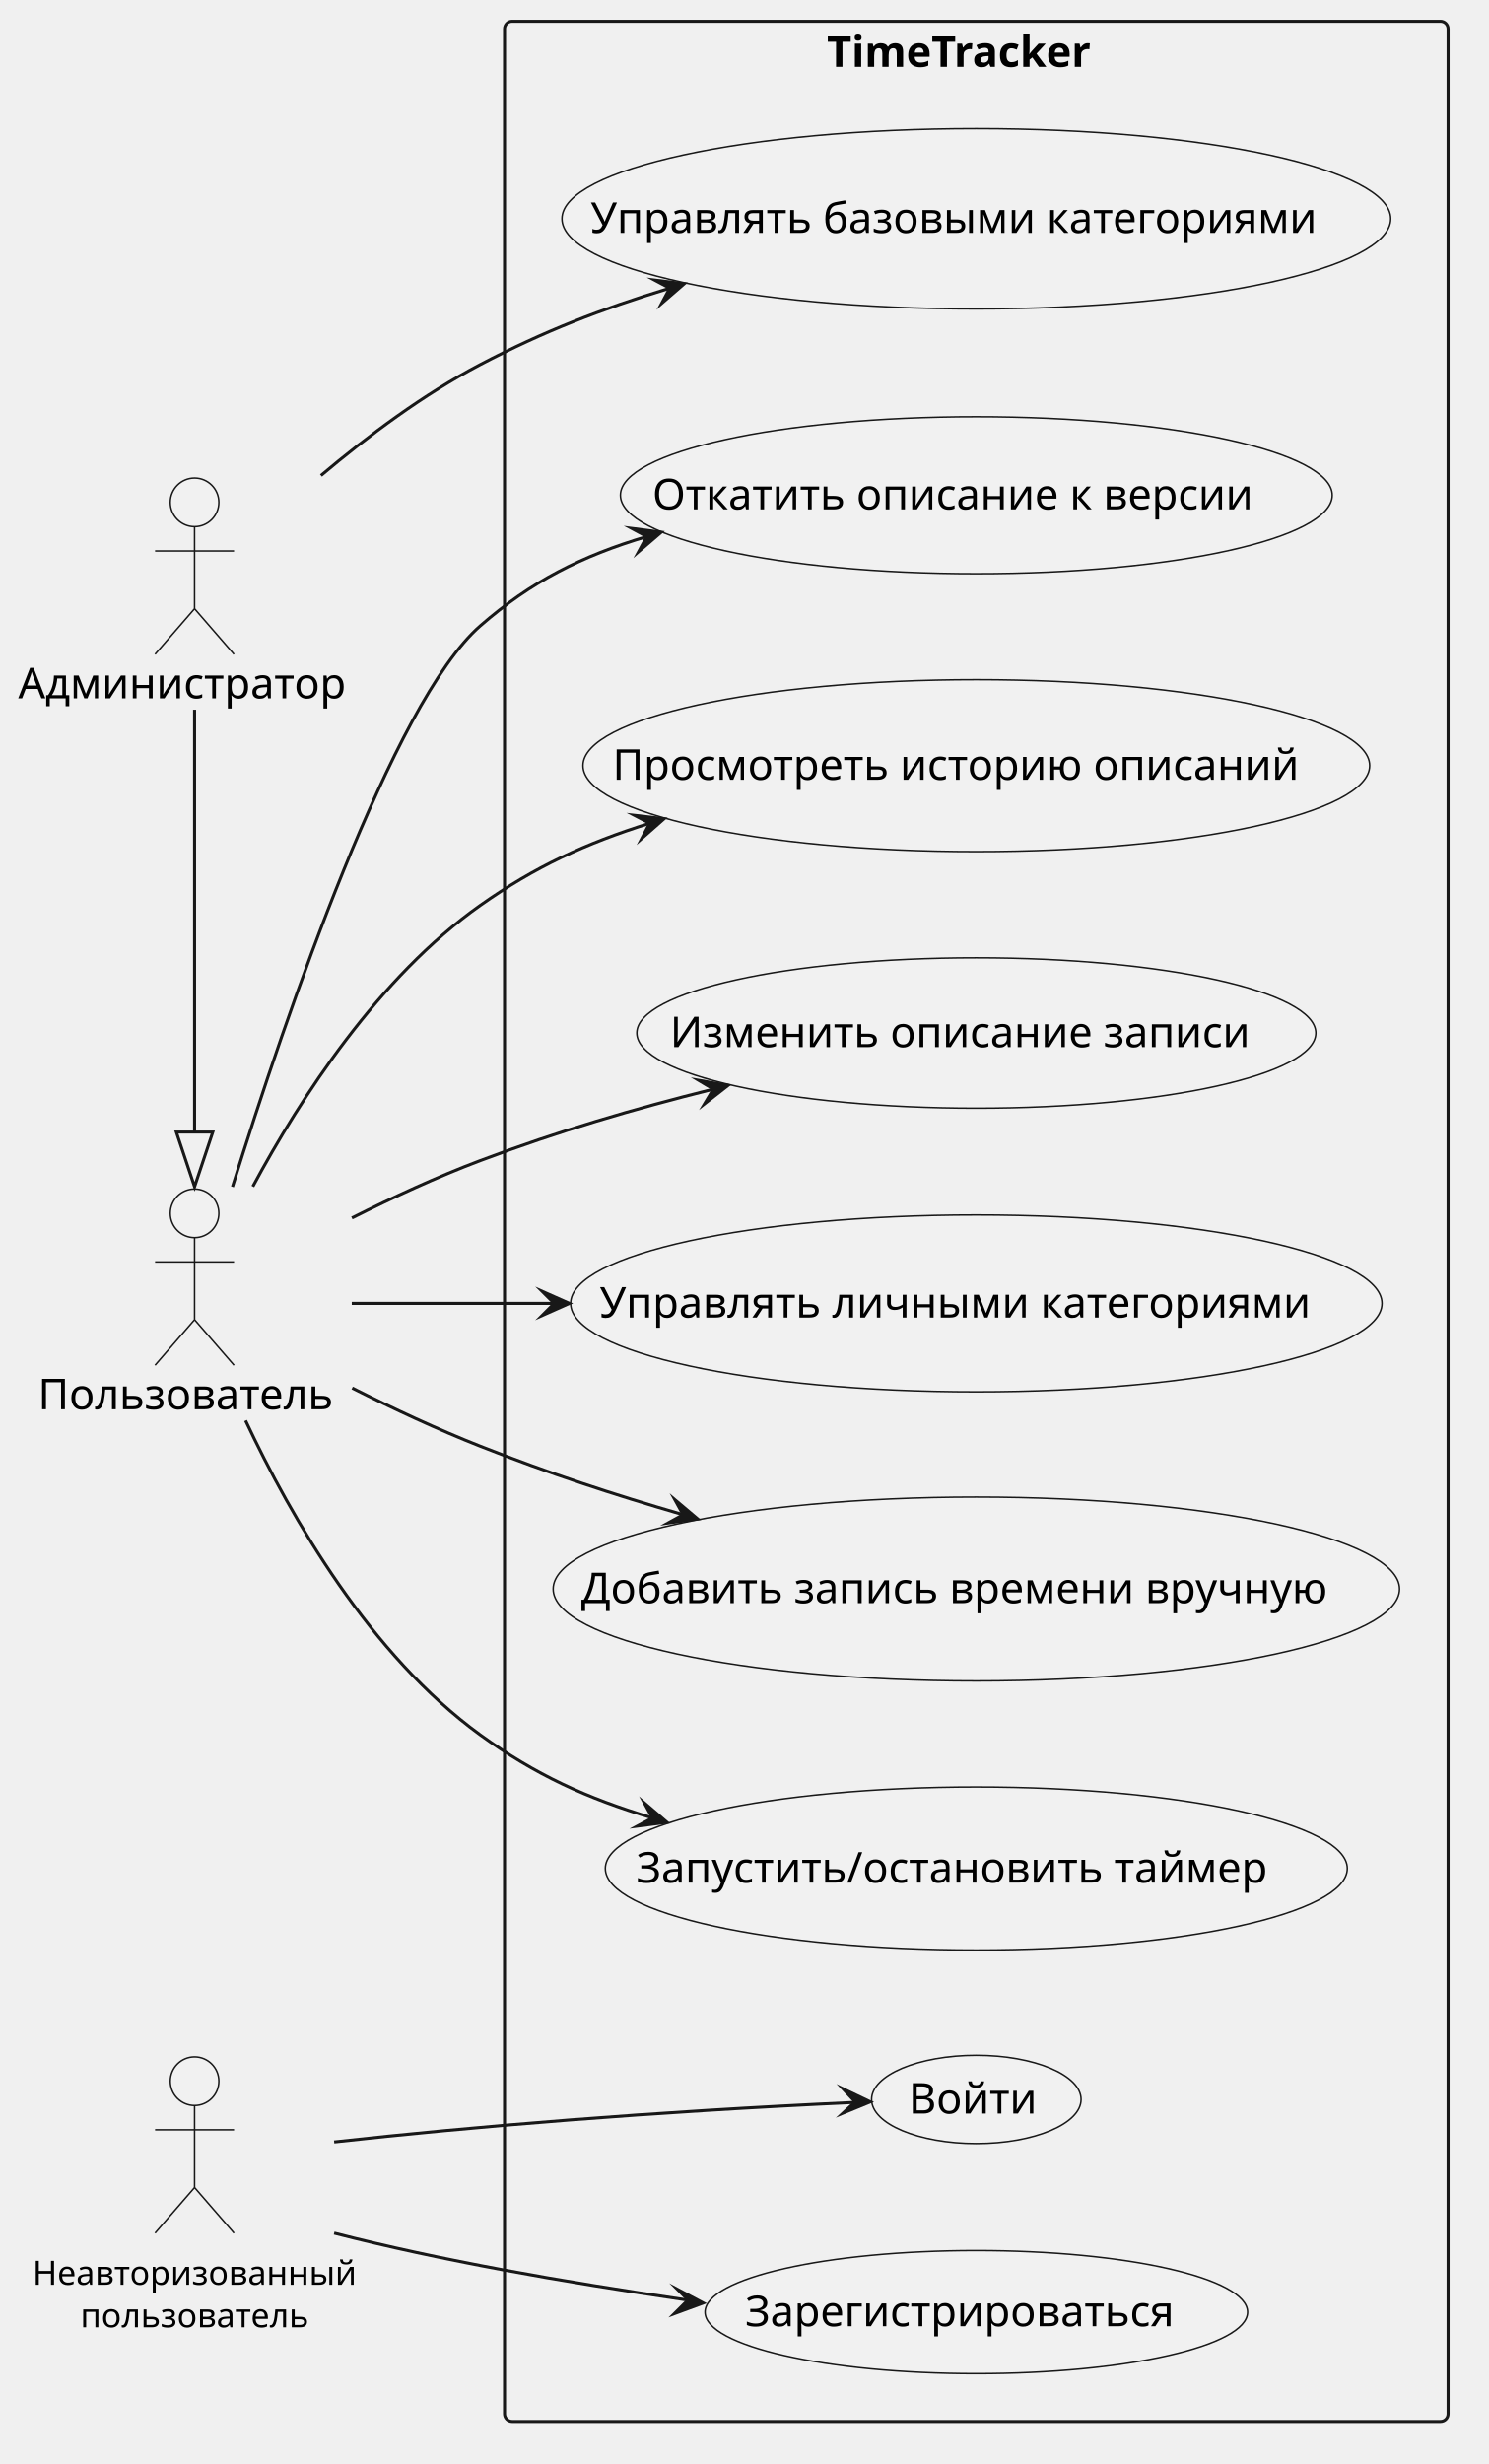
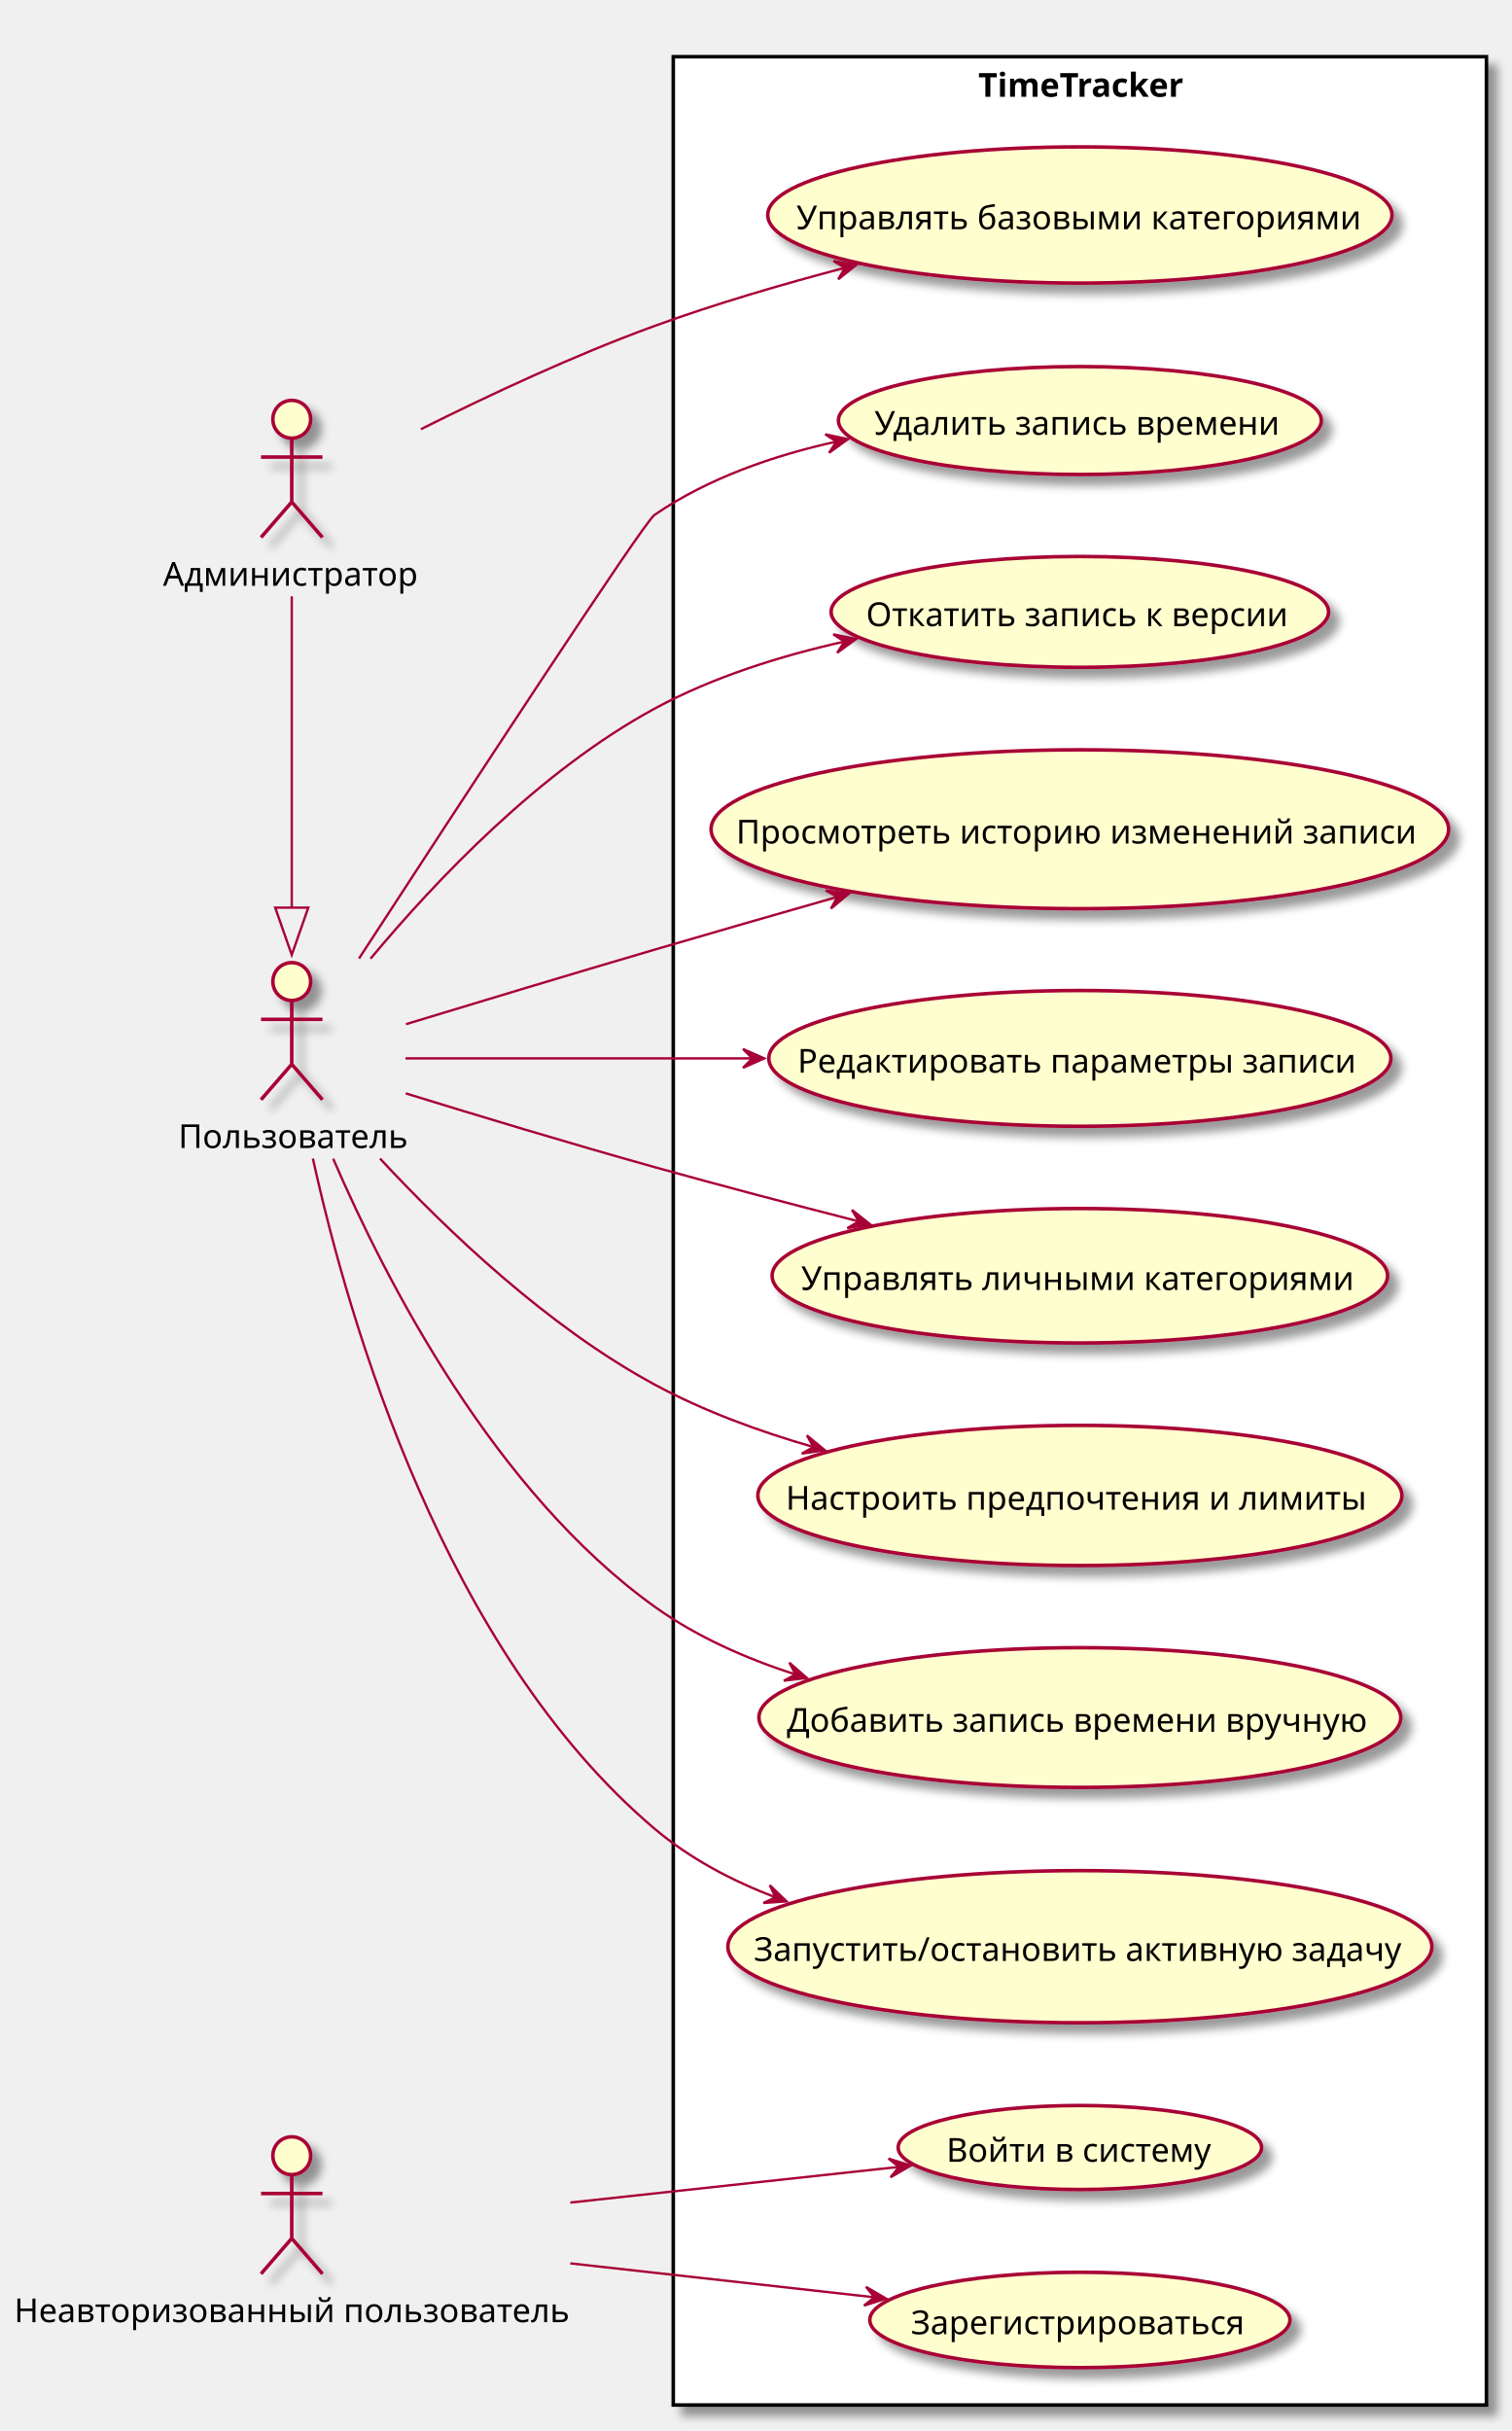
- <svg xmlns="http://www.w3.org/2000/svg" contentStyleType="text/css" data-diagram-type="DESCRIPTION" height="811px" preserveAspectRatio="none" style="width:490px;height:811px;background:#FFFFFF;" version="1.1" viewBox="0 0 490 811" width="490px" zoomAndPan="magnify">
-   <defs />
+ <svg xmlns="http://www.w3.org/2000/svg" contentScriptType="application/ecmascript" contentStyleType="text/css" height="1029px" preserveAspectRatio="none" style="width:640px;height:1029px;" version="1.1" viewBox="0 0 640 1029" width="640px" zoomAndPan="magnify">
+   <defs>
+     <filter height="300%" id="f64ewr4vnysoc" width="300%" x="-1" y="-1">
+       <feGaussianBlur result="blurOut" stdDeviation="2.0" />
+       <feColorMatrix in="blurOut" result="blurOut2" type="matrix" values="0 0 0 0 0 0 0 0 0 0 0 0 0 0 0 0 0 0 .4 0" />
+       <feOffset dx="4.0" dy="4.0" in="blurOut2" result="blurOut3" />
+       <feBlend in="SourceGraphic" in2="blurOut3" mode="normal" />
+     </filter>
+   </defs>
  <g>
-     <g class="cluster" data-qualified-name="TimeTracker" data-source-line="8" id="ent0004">
-       <rect fill="none" height="790" rx="2.5" ry="2.5" style="stroke:#181818;stroke-width:1;" width="310.61" x="166.09" y="7" />
-       <text fill="#000000" font-family="sans-serif" font-size="14" font-weight="700" lengthAdjust="spacing" textLength="98.342" x="272.224" y="21.995">TimeTracker</text>
-     </g>
-     <g class="entity" data-qualified-name="TimeTracker.UC_Register" data-source-line="9" id="ent0005">
-       <ellipse cx="321.4" cy="761" fill="#F1F1F1" rx="89.3" ry="20.26" style="stroke:#181818;stroke-width:0.5;" />
-       <text fill="#000000" font-family="sans-serif" font-size="14" lengthAdjust="spacing" textLength="152.154" x="245.323" y="765.648">Зарегистрироваться</text>
-     </g>
-     <g class="entity" data-qualified-name="TimeTracker.UC_Login" data-source-line="10" id="ent0006">
-       <ellipse cx="321.402" cy="691.004" fill="#F1F1F1" rx="34.482" ry="14.524" style="stroke:#181818;stroke-width:0.5;" />
-       <text fill="#000000" font-family="sans-serif" font-size="14" lengthAdjust="spacing" textLength="44.523" x="299.141" y="695.652">Войти</text>
-     </g>
-     <g class="entity" data-qualified-name="TimeTracker.UC_Timer" data-source-line="11" id="ent0007">
-       <ellipse cx="321.396" cy="614.995" fill="#F1F1F1" rx="122.126" ry="26.825" style="stroke:#181818;stroke-width:0.5;" />
-       <text fill="#000000" font-family="sans-serif" font-size="14" lengthAdjust="spacing" textLength="223.884" x="209.454" y="619.644">Запустить/остановить таймер</text>
-     </g>
-     <g class="entity" data-qualified-name="TimeTracker.UC_Manual" data-source-line="12" id="ent0008">
-       <ellipse cx="321.402" cy="523" fill="#F1F1F1" rx="139.302" ry="30.261" style="stroke:#181818;stroke-width:0.5;" />
-       <text fill="#000000" font-family="sans-serif" font-size="14" lengthAdjust="spacing" textLength="260.142" x="191.332" y="527.649">Добавить запись времени вручную</text>
-     </g>
-     <g class="entity" data-qualified-name="TimeTracker.UC_ManageOwnCategories" data-source-line="13" id="ent0009">
-       <ellipse cx="321.398" cy="429" fill="#F1F1F1" rx="133.548" ry="29.11" style="stroke:#181818;stroke-width:0.5;" />
-       <text fill="#000000" font-family="sans-serif" font-size="14" lengthAdjust="spacing" textLength="248.056" x="197.37" y="433.648">Управлять личными категориями</text>
-     </g>
-     <g class="entity" data-qualified-name="TimeTracker.UC_UpdateDesc" data-source-line="14" id="ent0010">
-       <ellipse cx="321.4" cy="340.002" fill="#F1F1F1" rx="111.76" ry="24.752" style="stroke:#181818;stroke-width:0.5;" />
-       <text fill="#000000" font-family="sans-serif" font-size="14" lengthAdjust="spacing" textLength="201.681" x="220.56" y="344.65">Изменить описание записи</text>
-     </g>
-     <g class="entity" data-qualified-name="TimeTracker.UC_ViewHistory" data-source-line="15" id="ent0011">
-       <ellipse cx="321.4" cy="251.998" fill="#F1F1F1" rx="129.49" ry="28.298" style="stroke:#181818;stroke-width:0.5;" />
-       <text fill="#000000" font-family="sans-serif" font-size="14" lengthAdjust="spacing" textLength="239.497" x="201.651" y="256.646">Просмотреть историю описаний</text>
-     </g>
-     <g class="entity" data-qualified-name="TimeTracker.UC_RollbackDesc" data-source-line="16" id="ent0012">
-       <ellipse cx="321.398" cy="163.002" fill="#F1F1F1" rx="117.158" ry="25.832" style="stroke:#181818;stroke-width:0.5;" />
-       <text fill="#000000" font-family="sans-serif" font-size="14" lengthAdjust="spacing" textLength="213.281" x="214.758" y="167.65">Откатить описание к версии</text>
-     </g>
-     <g class="entity" data-qualified-name="TimeTracker.UC_ManageDefaultCategories" data-source-line="18" id="ent0013">
-       <ellipse cx="321.403" cy="72.001" fill="#F1F1F1" rx="136.403" ry="29.68" style="stroke:#181818;stroke-width:0.5;" />
-       <text fill="#000000" font-family="sans-serif" font-size="14" lengthAdjust="spacing" textLength="254.058" x="194.374" y="76.649">Управлять базовыми категориями</text>
-     </g>
-     <g class="entity" data-qualified-name="guest" id="ent_guest">
-       <ellipse cx="64.05" cy="685" fill="#F1F1F1" rx="8" ry="8" style="stroke:#181818;stroke-width:0.5;" />
-       <path d="M64.05,693 L64.05,720 M51.05,701 L77.05,701 M64.05,720 L51.05,735 M64.05,720 L77.05,735" fill="none" style="stroke:#181818;stroke-width:0.5;" />
-       <text fill="#000000" font-family="sans-serif" font-size="11" text-anchor="middle" x="64.05" y="752">Неавторизованный</text>
-       <text fill="#000000" font-family="sans-serif" font-size="11" text-anchor="middle" x="64.05" y="766">пользователь</text>
-     </g>
-     <g class="entity" data-qualified-name="user" data-source-line="4" id="ent0001">
-       <ellipse cx="64.05" cy="399.35" fill="#F1F1F1" rx="8" ry="8" style="stroke:#181818;stroke-width:0.5;" />
-       <path d="M64.05,407.35 L64.05,434.35 M51.05,415.35 L77.05,415.35 M64.05,434.35 L51.05,449.35 M64.05,434.35 L77.05,449.35" fill="none" style="stroke:#181818;stroke-width:0.5;" />
-       <text fill="#000000" font-family="sans-serif" font-size="14" lengthAdjust="spacing" textLength="103.1" x="12.5" y="463.845">Пользователь</text>
-     </g>
-     <g class="entity" data-qualified-name="admin" data-source-line="5" id="ent0002">
-       <ellipse cx="64.047" cy="165.35" fill="#F1F1F1" rx="8" ry="8" style="stroke:#181818;stroke-width:0.5;" />
-       <path d="M64.047,173.35 L64.047,200.35 M51.047,181.35 L77.047,181.35 M64.047,200.35 L51.047,215.35 M64.047,200.35 L77.047,215.35" fill="none" style="stroke:#181818;stroke-width:0.5;" />
-       <text fill="#000000" font-family="sans-serif" font-size="14" lengthAdjust="spacing" textLength="116.095" x="6" y="229.845">Администратор</text>
-     </g>
-     <g class="link" data-entity-1="ent0002" data-entity-2="ent0001" data-link-type="extension" data-source-line="6" id="lnk3">
-       <path d="M64.05,233.59 C64.05,285.93 64.05,320.27 64.05,372.61" fill="none" id="admin-to-user" style="stroke:#181818;stroke-width:1;" />
-       <polygon fill="none" points="64.05,390.61,70.05,372.61,58.05,372.61,64.05,390.61" style="stroke:#181818;stroke-width:1;stroke-linejoin:miter;stroke-miterlimit:10;" />
-     </g>
-     <g class="link" data-entity-1="ent0001" data-entity-2="ent0007" data-link-type="dependency" data-source-line="23" id="lnk16">
-       <path d="M80.84,467.56 C96,499.86 121.95,544.77 158.09,571 C176.17,584.12 193.15,591.887 214.78,598.357" fill="none" id="user-to-UC_Timer" style="stroke:#181818;stroke-width:1;" />
-       <polygon fill="#181818" points="219.57,599.79,212.094,593.379,214.78,598.357,209.801,601.043,219.57,599.79" style="stroke:#181818;stroke-width:1;stroke-linejoin:miter;stroke-miterlimit:10;" />
-     </g>
-     <g class="link" data-entity-1="ent0001" data-entity-2="ent0008" data-link-type="dependency" data-source-line="24" id="lnk17">
-       <path d="M115.94,456.85 C129.42,463.63 144.12,470.5 158.09,476 C180.89,484.97 201.279,491.694 224.879,498.554" fill="none" id="user-to-UC_Manual" style="stroke:#181818;stroke-width:1;" />
-       <polygon fill="#181818" points="229.68,499.95,222.154,493.597,224.879,498.554,219.921,501.279,229.68,499.95" style="stroke:#181818;stroke-width:1;stroke-linejoin:miter;stroke-miterlimit:10;" />
-     </g>
-     <g class="link" data-entity-1="ent0001" data-entity-2="ent0009" data-link-type="dependency" data-source-line="25" id="lnk18">
-       <path d="M115.8,429 C136.67,429 156.92,429 182.44,429" fill="none" id="user-to-UC_ManageOwnCategories" style="stroke:#181818;stroke-width:1;" />
-       <polygon fill="#181818" points="187.44,429,178.44,425,182.44,429,178.44,433,187.44,429" style="stroke:#181818;stroke-width:1;stroke-linejoin:miter;stroke-miterlimit:10;" />
-     </g>
-     <g class="link" data-entity-1="ent0001" data-entity-2="ent0010" data-link-type="dependency" data-source-line="26" id="lnk19">
-       <path d="M115.84,400.88 C129.32,394.1 144.04,387.3 158.09,382 C184.1,372.2 208.44,365.074 234.82,358.474" fill="none" id="user-to-UC_UpdateDesc" style="stroke:#181818;stroke-width:1;" />
-       <polygon fill="#181818" points="239.67,357.26,229.968,355.564,234.82,358.474,231.91,363.325,239.67,357.26" style="stroke:#181818;stroke-width:1;stroke-linejoin:miter;stroke-miterlimit:10;" />
-     </g>
-     <g class="link" data-entity-1="ent0001" data-entity-2="ent0011" data-link-type="dependency" data-source-line="27" id="lnk20">
-       <path d="M83.23,390.54 C99.06,361.06 124.71,321.57 158.09,298 C176.04,285.33 192.63,277.638 213.87,270.968" fill="none" id="user-to-UC_ViewHistory" style="stroke:#181818;stroke-width:1;" />
-       <polygon fill="#181818" points="218.64,269.47,208.855,268.35,213.87,270.968,211.252,275.983,218.64,269.47" style="stroke:#181818;stroke-width:1;stroke-linejoin:miter;stroke-miterlimit:10;" />
-     </g>
-     <g class="link" data-entity-1="ent0001" data-entity-2="ent0012" data-link-type="dependency" data-source-line="28" id="lnk21">
-       <path d="M76.52,390.63 C94.24,333.78 129.25,231.16 158.09,206 C174.9,191.34 191.36,183.044 212.91,176.594" fill="none" id="user-to-UC_RollbackDesc" style="stroke:#181818;stroke-width:1;" />
-       <polygon fill="#181818" points="217.7,175.16,207.931,173.909,212.91,176.594,210.225,181.573,217.7,175.16" style="stroke:#181818;stroke-width:1;stroke-linejoin:miter;stroke-miterlimit:10;" />
-     </g>
-     <g class="link" data-entity-1="ent0002" data-entity-2="ent0013" data-link-type="dependency" data-source-line="30" id="lnk22">
-       <path d="M105.66,156.51 C121.14,143.46 139.54,129.73 158.09,120 C178.91,109.08 197.787,101.757 220.477,94.847" fill="none" id="admin-to-UC_ManageDefaultCategories" style="stroke:#181818;stroke-width:1;" />
-       <polygon fill="#181818" points="225.26,93.39,215.485,92.186,220.477,94.847,217.816,99.838,225.26,93.39" style="stroke:#181818;stroke-width:1;stroke-linejoin:miter;stroke-miterlimit:10;" />
-     </g>
-     <g class="link" id="lnk_guest_login">
-       <path d="M110,705 C155,700 215,695 281,692" fill="none" style="stroke:#181818;stroke-width:1;" />
-       <polygon fill="#181818" points="286.5,691.8,277.5,687.5,281.5,691.8,277.5,695.5,286.5,691.8" style="stroke:#181818;stroke-width:1;stroke-linejoin:miter;stroke-miterlimit:10;" />
-     </g>
-     <g class="link" id="lnk_guest_register">
-       <path d="M110,735 C145,744 185,751 226,757" fill="none" style="stroke:#181818;stroke-width:1;" />
-       <polygon fill="#181818" points="231.5,758,223,753.5,226.5,757,222,761.5,231.5,758" style="stroke:#181818;stroke-width:1;stroke-linejoin:miter;stroke-miterlimit:10;" />
-     </g>
+     <rect fill="#FFFFFF" filter="url(#f64ewr4vnysoc)" height="994" style="stroke: #000000; stroke-width: 1.5;" width="344.22" x="285" y="24" />
+     <text fill="#000000" font-family="sans-serif" font-size="14" font-weight="bold" lengthAdjust="spacingAndGlyphs" textLength="86" x="414.11" y="40.966">TimeTracker</text>
+     <ellipse cx="457.114" cy="981.997" fill="#FEFECE" filter="url(#f64ewr4vnysoc)" rx="88.934" ry="20.187" style="stroke: #A80036; stroke-width: 1.5;" />
+     <text fill="#000000" font-family="sans-serif" font-size="14" lengthAdjust="spacingAndGlyphs" textLength="143" x="385.614" y="988.031">Зарегистрироваться</text>
+     <ellipse cx="457.113" cy="909.005" fill="#FEFECE" filter="url(#f64ewr4vnysoc)" rx="76.923" ry="17.785" style="stroke: #A80036; stroke-width: 1.5;" />
+     <text fill="#000000" font-family="sans-serif" font-size="14" lengthAdjust="spacingAndGlyphs" textLength="113" x="400.613" y="915.039">Войти в систему</text>
+     <ellipse cx="457.111" cy="824" fill="#FEFECE" filter="url(#f64ewr4vnysoc)" rx="149.001" ry="32.2" style="stroke: #A80036; stroke-width: 1.5;" />
+     <text fill="#000000" font-family="sans-serif" font-size="14" lengthAdjust="spacingAndGlyphs" textLength="276" x="319.111" y="830.034">Запустить/остановить активную задачу</text>
+     <ellipse cx="457.107" cy="727" fill="#FEFECE" filter="url(#f64ewr4vnysoc)" rx="135.847" ry="29.57" style="stroke: #A80036; stroke-width: 1.5;" />
+     <text fill="#000000" font-family="sans-serif" font-size="14" lengthAdjust="spacingAndGlyphs" textLength="248" x="333.107" y="733.033">Добавить запись времени вручную</text>
+     <ellipse cx="457.114" cy="633.003" fill="#FEFECE" filter="url(#f64ewr4vnysoc)" rx="136.314" ry="29.663" style="stroke: #A80036; stroke-width: 1.5;" />
+     <text fill="#000000" font-family="sans-serif" font-size="14" lengthAdjust="spacingAndGlyphs" textLength="249" x="332.614" y="639.037">Настроить предпочтения и лимиты</text>
+     <ellipse cx="457.105" cy="540.003" fill="#FEFECE" filter="url(#f64ewr4vnysoc)" rx="130.265" ry="28.453" style="stroke: #A80036; stroke-width: 1.5;" />
+     <text fill="#000000" font-family="sans-serif" font-size="14" lengthAdjust="spacingAndGlyphs" textLength="236" x="339.105" y="546.037">Управлять личными категориями</text>
+     <ellipse cx="457.107" cy="448.001" fill="#FEFECE" filter="url(#f64ewr4vnysoc)" rx="131.657" ry="28.731" style="stroke: #A80036; stroke-width: 1.5;" />
+     <text fill="#000000" font-family="sans-serif" font-size="14" lengthAdjust="spacingAndGlyphs" textLength="239" x="337.607" y="454.035">Редактировать параметры записи</text>
+     <ellipse cx="457.11" cy="351.002" fill="#FEFECE" filter="url(#f64ewr4vnysoc)" rx="156.11" ry="33.622" style="stroke: #A80036; stroke-width: 1.5;" />
+     <text fill="#000000" font-family="sans-serif" font-size="14" lengthAdjust="spacingAndGlyphs" textLength="291" x="311.61" y="357.036">Просмотреть историю изменений записи</text>
+     <ellipse cx="457.107" cy="258.997" fill="#FEFECE" filter="url(#f64ewr4vnysoc)" rx="105.287" ry="23.457" style="stroke: #A80036; stroke-width: 1.5;" />
+     <text fill="#000000" font-family="sans-serif" font-size="14" lengthAdjust="spacingAndGlyphs" textLength="181" x="366.607" y="265.031">Откатить запись к версии</text>
+     <ellipse cx="457.114" cy="178.001" fill="#FEFECE" filter="url(#f64ewr4vnysoc)" rx="102.204" ry="22.841" style="stroke: #A80036; stroke-width: 1.5;" />
+     <text fill="#000000" font-family="sans-serif" font-size="14" lengthAdjust="spacingAndGlyphs" textLength="174" x="370.114" y="184.035">Удалить запись времени</text>
+     <ellipse cx="457.112" cy="91.004" fill="#FEFECE" filter="url(#f64ewr4vnysoc)" rx="132.122" ry="28.824" style="stroke: #A80036; stroke-width: 1.5;" />
+     <text fill="#000000" font-family="sans-serif" font-size="14" lengthAdjust="spacingAndGlyphs" textLength="240" x="337.112" y="97.038">Управлять базовыми категориями</text>
+     <ellipse cx="123.5" cy="912.47" fill="#FEFECE" filter="url(#f64ewr4vnysoc)" rx="8" ry="8" style="stroke: #A80036; stroke-width: 1.5;" />
+     <path d="M123.5,920.47 L123.5,947.47 M110.5,928.47 L136.5,928.47 M123.5,947.47 L110.5,962.47 M123.5,947.47 L136.5,962.47 " fill="none" filter="url(#f64ewr4vnysoc)" style="stroke: #A80036; stroke-width: 1.5;" />
+     <text fill="#000000" font-family="sans-serif" font-size="14" lengthAdjust="spacingAndGlyphs" textLength="235" x="6" y="982.936">Неавторизованный пользователь</text>
+     <ellipse cx="123.5" cy="415.47" fill="#FEFECE" filter="url(#f64ewr4vnysoc)" rx="8" ry="8" style="stroke: #A80036; stroke-width: 1.5;" />
+     <path d="M123.5,423.47 L123.5,450.47 M110.5,431.47 L136.5,431.47 M123.5,450.47 L110.5,465.47 M123.5,450.47 L136.5,465.47 " fill="none" filter="url(#f64ewr4vnysoc)" style="stroke: #A80036; stroke-width: 1.5;" />
+     <text fill="#000000" font-family="sans-serif" font-size="14" lengthAdjust="spacingAndGlyphs" textLength="96" x="75.5" y="485.936">Пользователь</text>
+     <ellipse cx="123.5" cy="177.47" fill="#FEFECE" filter="url(#f64ewr4vnysoc)" rx="8" ry="8" style="stroke: #A80036; stroke-width: 1.5;" />
+     <path d="M123.5,185.47 L123.5,212.47 M110.5,193.47 L136.5,193.47 M123.5,212.47 L110.5,227.47 M123.5,212.47 L136.5,227.47 " fill="none" filter="url(#f64ewr4vnysoc)" style="stroke: #A80036; stroke-width: 1.5;" />
+     <text fill="#000000" font-family="sans-serif" font-size="14" lengthAdjust="spacingAndGlyphs" textLength="109" x="69" y="247.936">Администратор</text>
+     <path d="M123.5,252.43 C123.5,296.43 123.5,340.44 123.5,384.44 " fill="none" id="admin-&gt;user" style="stroke: #A80036; stroke-width: 1.0;" />
+     <polygon fill="none" points="130.5,384.19,123.5,404.19,116.5,384.19,130.5,384.19" style="stroke: #A80036; stroke-width: 1.0;" />
+     <path d="M241.41,958.04 C283.89,962.78 331.08,968.05 370.37,972.43 " fill="none" id="guest-&gt;UC_Register" style="stroke: #A80036; stroke-width: 1.0;" />
+     <polygon fill="#A80036" points="375.1,972.96,366.601,967.982,370.131,972.403,365.711,975.933,375.1,972.96" style="stroke: #A80036; stroke-width: 1.0;" />
+     <path d="M241.41,932.31 C287.71,927.28 339.58,921.65 380.74,917.18 " fill="none" id="guest-&gt;UC_Login" style="stroke: #A80036; stroke-width: 1.0;" />
+     <polygon fill="#A80036" points="385.49,916.67,376.109,913.671,380.519,917.213,376.977,921.623,385.49,916.67" style="stroke: #A80036; stroke-width: 1.0;" />
+     <path d="M132.45,490.38 C147.78,560.09 188.08,698.68 277,774 C291.96,786.67 309.9,796.14 328.56,803.22 " fill="none" id="user-&gt;UC_Timer" style="stroke: #A80036; stroke-width: 1.0;" />
+     <polygon fill="#A80036" points="332.95,804.82,325.865,797.978,328.253,803.107,323.124,805.494,332.95,804.82" style="stroke: #A80036; stroke-width: 1.0;" />
+     <path d="M141.04,490.46 C163.71,543.02 209.47,631.49 277,680 C294.78,692.77 315.77,702.08 337.02,708.85 " fill="none" id="user-&gt;UC_Manual" style="stroke: #A80036; stroke-width: 1.0;" />
+     <polygon fill="#A80036" points="341.56,710.25,334.138,703.775,336.782,708.777,331.781,711.42,341.56,710.25" style="stroke: #A80036; stroke-width: 1.0;" />
+     <path d="M160.86,490.4 C189.48,521.2 231.94,561.61 277,586 C297.76,597.24 321.35,605.9 344.44,612.53 " fill="none" id="user-&gt;UC_ManageSettings" style="stroke: #A80036; stroke-width: 1.0;" />
+     <polygon fill="#A80036" points="349.16,613.85,341.566,607.579,344.344,612.507,339.416,615.285,349.16,613.85" style="stroke: #A80036; stroke-width: 1.0;" />
+     <path d="M171.75,462.81 C201.8,472.08 241.57,484.11 277,494 C305.03,501.82 335.67,509.87 363.55,517.01 " fill="none" id="user-&gt;UC_ManageOwnCategories" style="stroke: #A80036; stroke-width: 1.0;" />
+     <polygon fill="#A80036" points="368.36,518.24,360.632,512.134,363.516,517,358.649,519.884,368.36,518.24" style="stroke: #A80036; stroke-width: 1.0;" />
+     <path d="M171.66,448 C210.06,448 266.3,448 318.65,448 " fill="none" id="user-&gt;UC_UpdateRecord" style="stroke: #A80036; stroke-width: 1.0;" />
+     <polygon fill="#A80036" points="323.5,448,314.5,444,318.5,448,314.5,452,323.5,448" style="stroke: #A80036; stroke-width: 1.0;" />
+     <path d="M171.84,433.51 C201.92,424.36 241.71,412.35 277,402 C302.13,394.63 329.29,386.82 354.68,379.58 " fill="none" id="user-&gt;UC_ViewHistory" style="stroke: #A80036; stroke-width: 1.0;" />
+     <polygon fill="#A80036" points="359.3,378.27,349.547,376.896,354.492,379.644,351.745,384.589,359.3,378.27" style="stroke: #A80036; stroke-width: 1.0;" />
+     <path d="M156.84,405.8 C184.96,372.08 228.7,326.25 277,300 C301.63,286.62 330.44,277.59 357.68,271.51 " fill="none" id="user-&gt;UC_RollbackRecord" style="stroke: #A80036; stroke-width: 1.0;" />
+     <polygon fill="#A80036" points="362.35,270.5,352.708,268.494,357.463,271.557,354.399,276.313,362.35,270.5" style="stroke: #A80036; stroke-width: 1.0;" />
+     <path d="M151.96,405.73 C194.62,340.18 272.43,221.14 277,218 C299.7,202.39 327.49,192.76 354.36,186.85 " fill="none" id="user-&gt;UC_DeleteRecord" style="stroke: #A80036; stroke-width: 1.0;" />
+     <polygon fill="#A80036" points="358.95,185.89,349.32,183.824,354.057,186.917,350.964,191.654,358.95,185.89" style="stroke: #A80036; stroke-width: 1.0;" />
+     <path d="M178.16,181.68 C206.93,167.27 243.29,150.26 277,138 C302.84,128.6 331.41,120.24 357.99,113.26 " fill="none" id="admin-&gt;UC_ManageDefaultCategories" style="stroke: #A80036; stroke-width: 1.0;" />
+     <polygon fill="#A80036" points="362.53,112.09,352.814,110.48,357.69,113.346,354.824,118.223,362.53,112.09" style="stroke: #A80036; stroke-width: 1.0;" />
  </g>
</svg>
